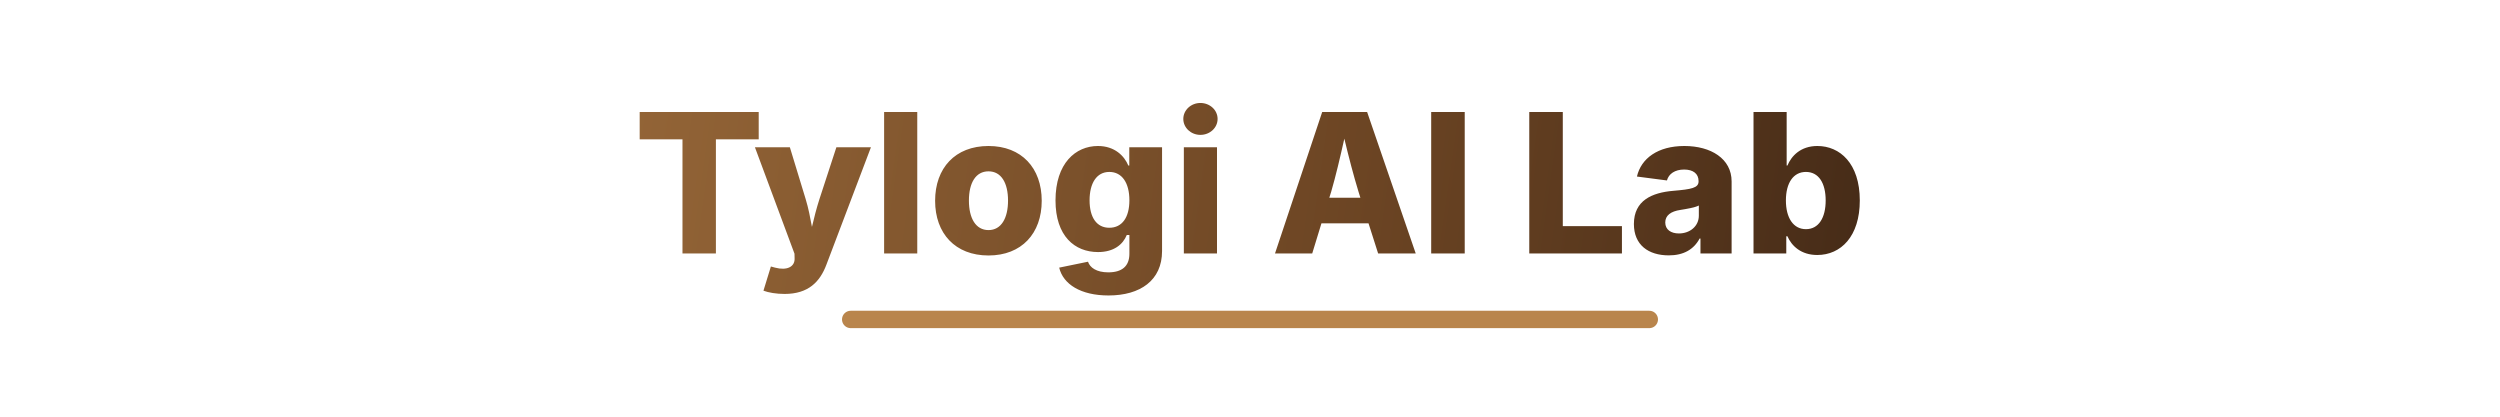
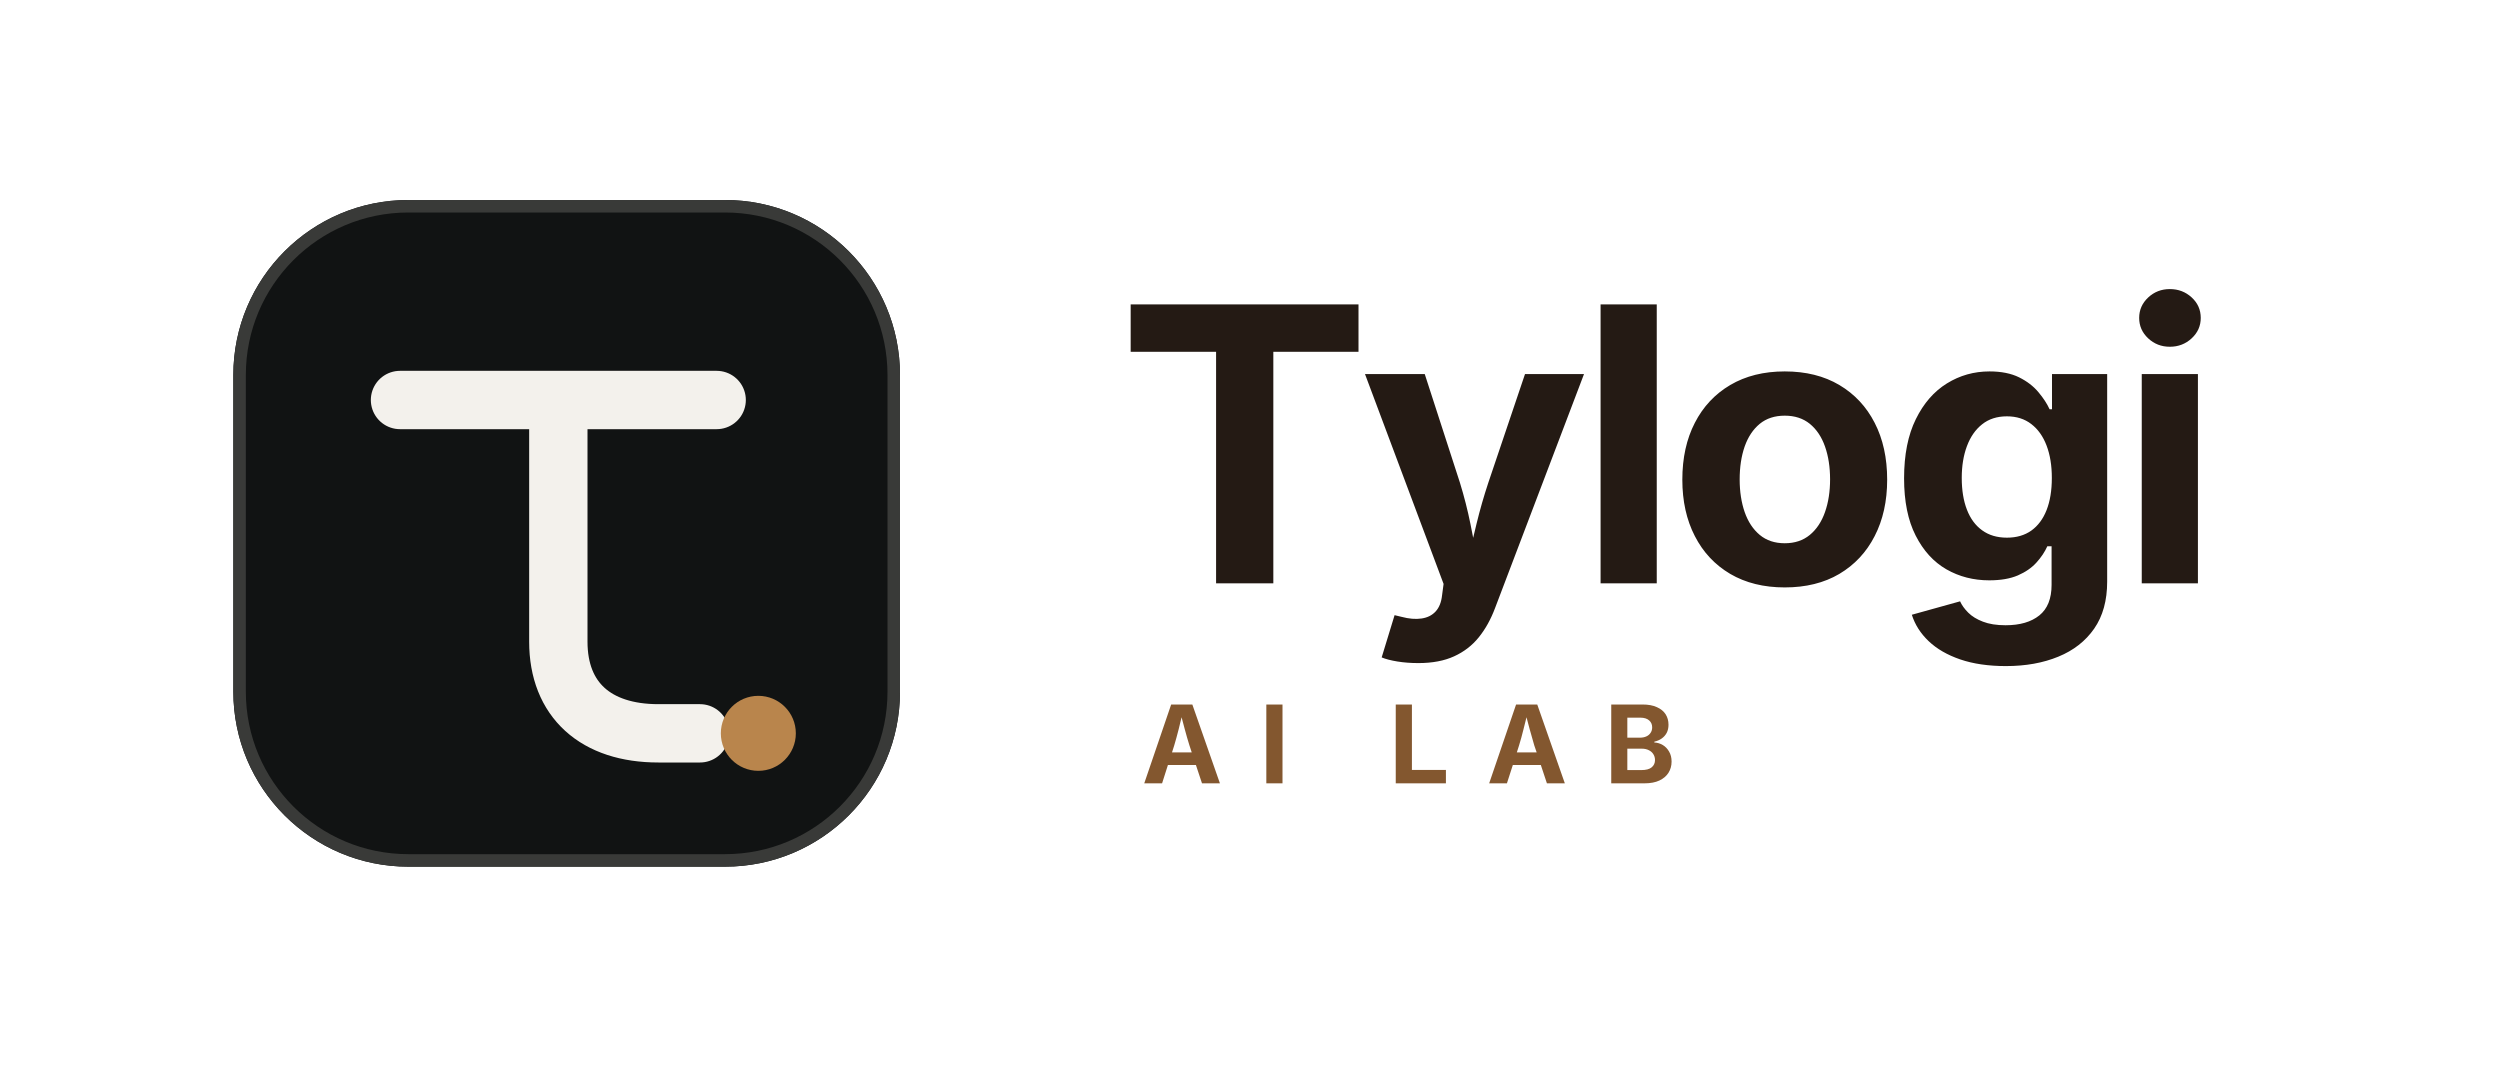
- <svg xmlns="http://www.w3.org/2000/svg" width="720" height="120" viewBox="0 0 720 120" fill="none" role="img" aria-labelledby="title desc">
-   <defs>
-     <linearGradient id="wordmark" x1="142" y1="30" x2="578" y2="92" gradientUnits="userSpaceOnUse">
-       <stop offset="0" stop-color="#9A6A3A" />
-       <stop offset="0.58" stop-color="#6B4423" />
-       <stop offset="1" stop-color="#3B2414" />
-     </linearGradient>
-   </defs>
-   <text x="360" y="73" text-anchor="middle" fill="url(#wordmark)" font-family="Inter, ui-sans-serif, system-ui, -apple-system, BlinkMacSystemFont, Segoe UI, sans-serif" font-size="56" font-weight="760" letter-spacing="0">Tylogi AI Lab</text>
-   <path d="M245 92H475" stroke="#B9854C" stroke-width="5" stroke-linecap="round" />
+ <svg xmlns="http://www.w3.org/2000/svg" width="300" height="128" viewBox="0 0 300 128" fill="none" role="img" aria-labelledby="title desc">
+   <rect x="28" y="24" width="80" height="80" rx="21" fill="#111313" />
+   <rect x="28.75" y="24.75" width="78.5" height="78.5" rx="20.25" stroke="#393A38" stroke-width="1.5" />
+   <path d="M48 48H86M67 48V77C67 84 71.5 88 79 88H84" stroke="#F3F1EC" stroke-width="7" stroke-linecap="round" stroke-linejoin="round" />
+   <circle cx="91" cy="88" r="4.5" fill="#B9854C" />
+   <path fill="#241A14" d="M145.93 42.22L135.68 42.22L135.68 36.53L163.02 36.53L163.02 42.22L152.80 42.22L152.80 70L145.93 70L145.93 42.22ZM165.80 78.89L165.80 78.89L167.35 73.82L168.18 74.02Q169.53 74.38 170.58 74.22Q171.64 74.07 172.28 73.37Q172.92 72.67 173.05 71.42L173.05 71.42L173.23 70.07L163.80 44.89L170.97 44.89L175.19 57.92Q175.95 60.39 176.45 62.86L176.45 62.86Q176.60 63.69 176.78 64.54L176.78 64.54Q176.98 63.69 177.19 62.83L177.19 62.83Q177.79 60.36 178.60 57.92L178.60 57.92L183.00 44.89L190.08 44.89L179.41 72.96Q178.65 74.99 177.46 76.47Q176.27 77.95 174.49 78.76Q172.72 79.57 170.20 79.57L170.20 79.57Q168.85 79.57 167.69 79.38Q166.52 79.19 165.80 78.89ZM192.07 36.53L198.81 36.53L198.81 70L192.07 70L192.07 36.53ZM214.17 70.49L214.17 70.49Q210.40 70.49 207.63 68.87Q204.87 67.24 203.38 64.33Q201.88 61.42 201.88 57.56L201.88 57.56Q201.88 53.65 203.38 50.74Q204.87 47.83 207.63 46.20Q210.40 44.57 214.17 44.57L214.17 44.57Q217.97 44.57 220.72 46.20Q223.47 47.83 224.96 50.74Q226.46 53.65 226.46 57.56L226.46 57.56Q226.46 61.42 224.96 64.33Q223.47 67.24 220.72 68.87Q217.97 70.49 214.17 70.49ZM214.17 65.19L214.17 65.19Q215.97 65.19 217.18 64.19Q218.39 63.19 219.00 61.45Q219.61 59.71 219.61 57.53L219.61 57.53Q219.61 55.31 219.00 53.58Q218.39 51.85 217.18 50.86Q215.97 49.88 214.17 49.88L214.17 49.88Q212.37 49.88 211.17 50.86Q209.97 51.85 209.36 53.58Q208.76 55.31 208.76 57.53L208.76 57.53Q208.76 59.71 209.36 61.45Q209.97 63.19 211.17 64.19Q212.37 65.19 214.17 65.19ZM240.71 79.93L240.71 79.93Q237.57 79.93 235.23 79.13Q232.90 78.33 231.44 76.94Q229.98 75.55 229.42 73.77L229.42 73.77L235.21 72.16Q235.52 72.85 236.19 73.52Q236.85 74.18 237.95 74.60Q239.05 75.03 240.67 75.03L240.67 75.03Q243.25 75.03 244.72 73.85Q246.19 72.67 246.19 70.18L246.19 70.18L246.19 65.55L245.68 65.55Q245.23 66.56 244.37 67.51Q243.52 68.45 242.14 69.05Q240.76 69.64 238.71 69.64L238.71 69.64Q235.88 69.64 233.57 68.32Q231.26 66.99 229.88 64.27Q228.49 61.55 228.49 57.40L228.49 57.40Q228.49 53.15 229.90 50.30Q231.30 47.45 233.63 46.01Q235.95 44.57 238.74 44.57L238.74 44.57Q240.85 44.57 242.29 45.28Q243.72 45.99 244.61 47.06Q245.50 48.12 245.95 49.11L245.95 49.11L246.24 49.11L246.24 44.89L252.86 44.89L252.86 69.80Q252.86 73.19 251.30 75.44Q249.74 77.68 247.00 78.80Q244.26 79.93 240.71 79.93ZM240.83 64.52L240.83 64.52Q242.56 64.52 243.76 63.67Q244.96 62.81 245.59 61.21Q246.22 59.60 246.22 57.35L246.22 57.35Q246.22 55.13 245.59 53.47Q244.96 51.81 243.76 50.89Q242.56 49.96 240.83 49.96L240.83 49.96Q239.05 49.96 237.85 50.92Q236.65 51.87 236.03 53.54Q235.41 55.20 235.41 57.35L235.41 57.35Q235.41 59.56 236.03 61.16Q236.65 62.77 237.86 63.64Q239.07 64.52 240.83 64.52ZM263.75 70L257.01 70L257.01 44.89L263.75 44.89L263.75 70ZM260.38 41.61L260.38 41.61Q258.86 41.61 257.78 40.60Q256.70 39.59 256.70 38.15L256.70 38.15Q256.70 36.71 257.78 35.70Q258.86 34.69 260.38 34.69L260.38 34.69Q261.91 34.69 263.00 35.69Q264.09 36.69 264.09 38.15L264.09 38.15Q264.09 39.59 263.00 40.60Q261.91 41.61 260.38 41.61Z" />
+   <path fill="#83572F" d="M139.45 94L137.31 94L140.54 84.54L143.08 84.54L146.39 94L144.24 94L143.51 91.80L140.15 91.80L139.45 94ZM140.64 90.29L143.01 90.29L142.73 89.44Q142.45 88.55 142.17 87.50L142.17 87.50Q141.99 86.82 141.79 86.07L141.79 86.07Q141.60 86.83 141.44 87.51L141.44 87.51Q141.17 88.57 140.91 89.44L140.91 89.44L140.64 90.29ZM151.96 84.54L153.90 84.54L153.90 94L151.96 94L151.96 84.54ZM173.51 94L167.49 94L167.49 84.54L169.43 84.54L169.43 92.39L173.51 92.39L173.51 94ZM180.83 94L178.70 94L181.93 84.54L184.47 84.54L187.78 94L185.63 94L184.90 91.80L181.54 91.80L180.83 94ZM182.02 90.29L184.40 90.29L184.11 89.44Q183.84 88.55 183.56 87.50L183.56 87.50Q183.37 86.82 183.18 86.07L183.18 86.07Q182.99 86.83 182.82 87.51L182.82 87.51Q182.56 88.57 182.29 89.44L182.29 89.44L182.02 90.29ZM197.34 94L193.35 94L193.35 84.54L197.10 84.54Q198.14 84.54 198.83 84.86Q199.53 85.17 199.88 85.72Q200.22 86.26 200.22 86.97L200.22 86.97Q200.22 87.53 200.00 87.95Q199.78 88.36 199.39 88.63Q199.01 88.89 198.52 89.00L198.52 89.00L198.52 89.10Q199.05 89.12 199.53 89.40Q200.00 89.68 200.29 90.19Q200.59 90.69 200.59 91.39L200.59 91.39Q200.59 92.14 200.22 92.73Q199.85 93.32 199.13 93.66Q198.41 94 197.34 94L197.34 94ZM195.28 89.84L195.28 92.41L196.96 92.41Q197.81 92.41 198.20 92.08Q198.60 91.75 198.60 91.21L198.60 91.21Q198.60 90.81 198.40 90.50Q198.21 90.19 197.85 90.02Q197.50 89.84 197.01 89.84L197.01 89.84L195.28 89.84ZM195.28 86.12L195.28 88.52L196.81 88.52Q197.23 88.52 197.56 88.37Q197.89 88.22 198.07 87.94Q198.26 87.67 198.26 87.28L198.26 87.28Q198.26 86.77 197.90 86.45Q197.53 86.12 196.85 86.12L196.85 86.12L195.28 86.12Z" />
</svg>
